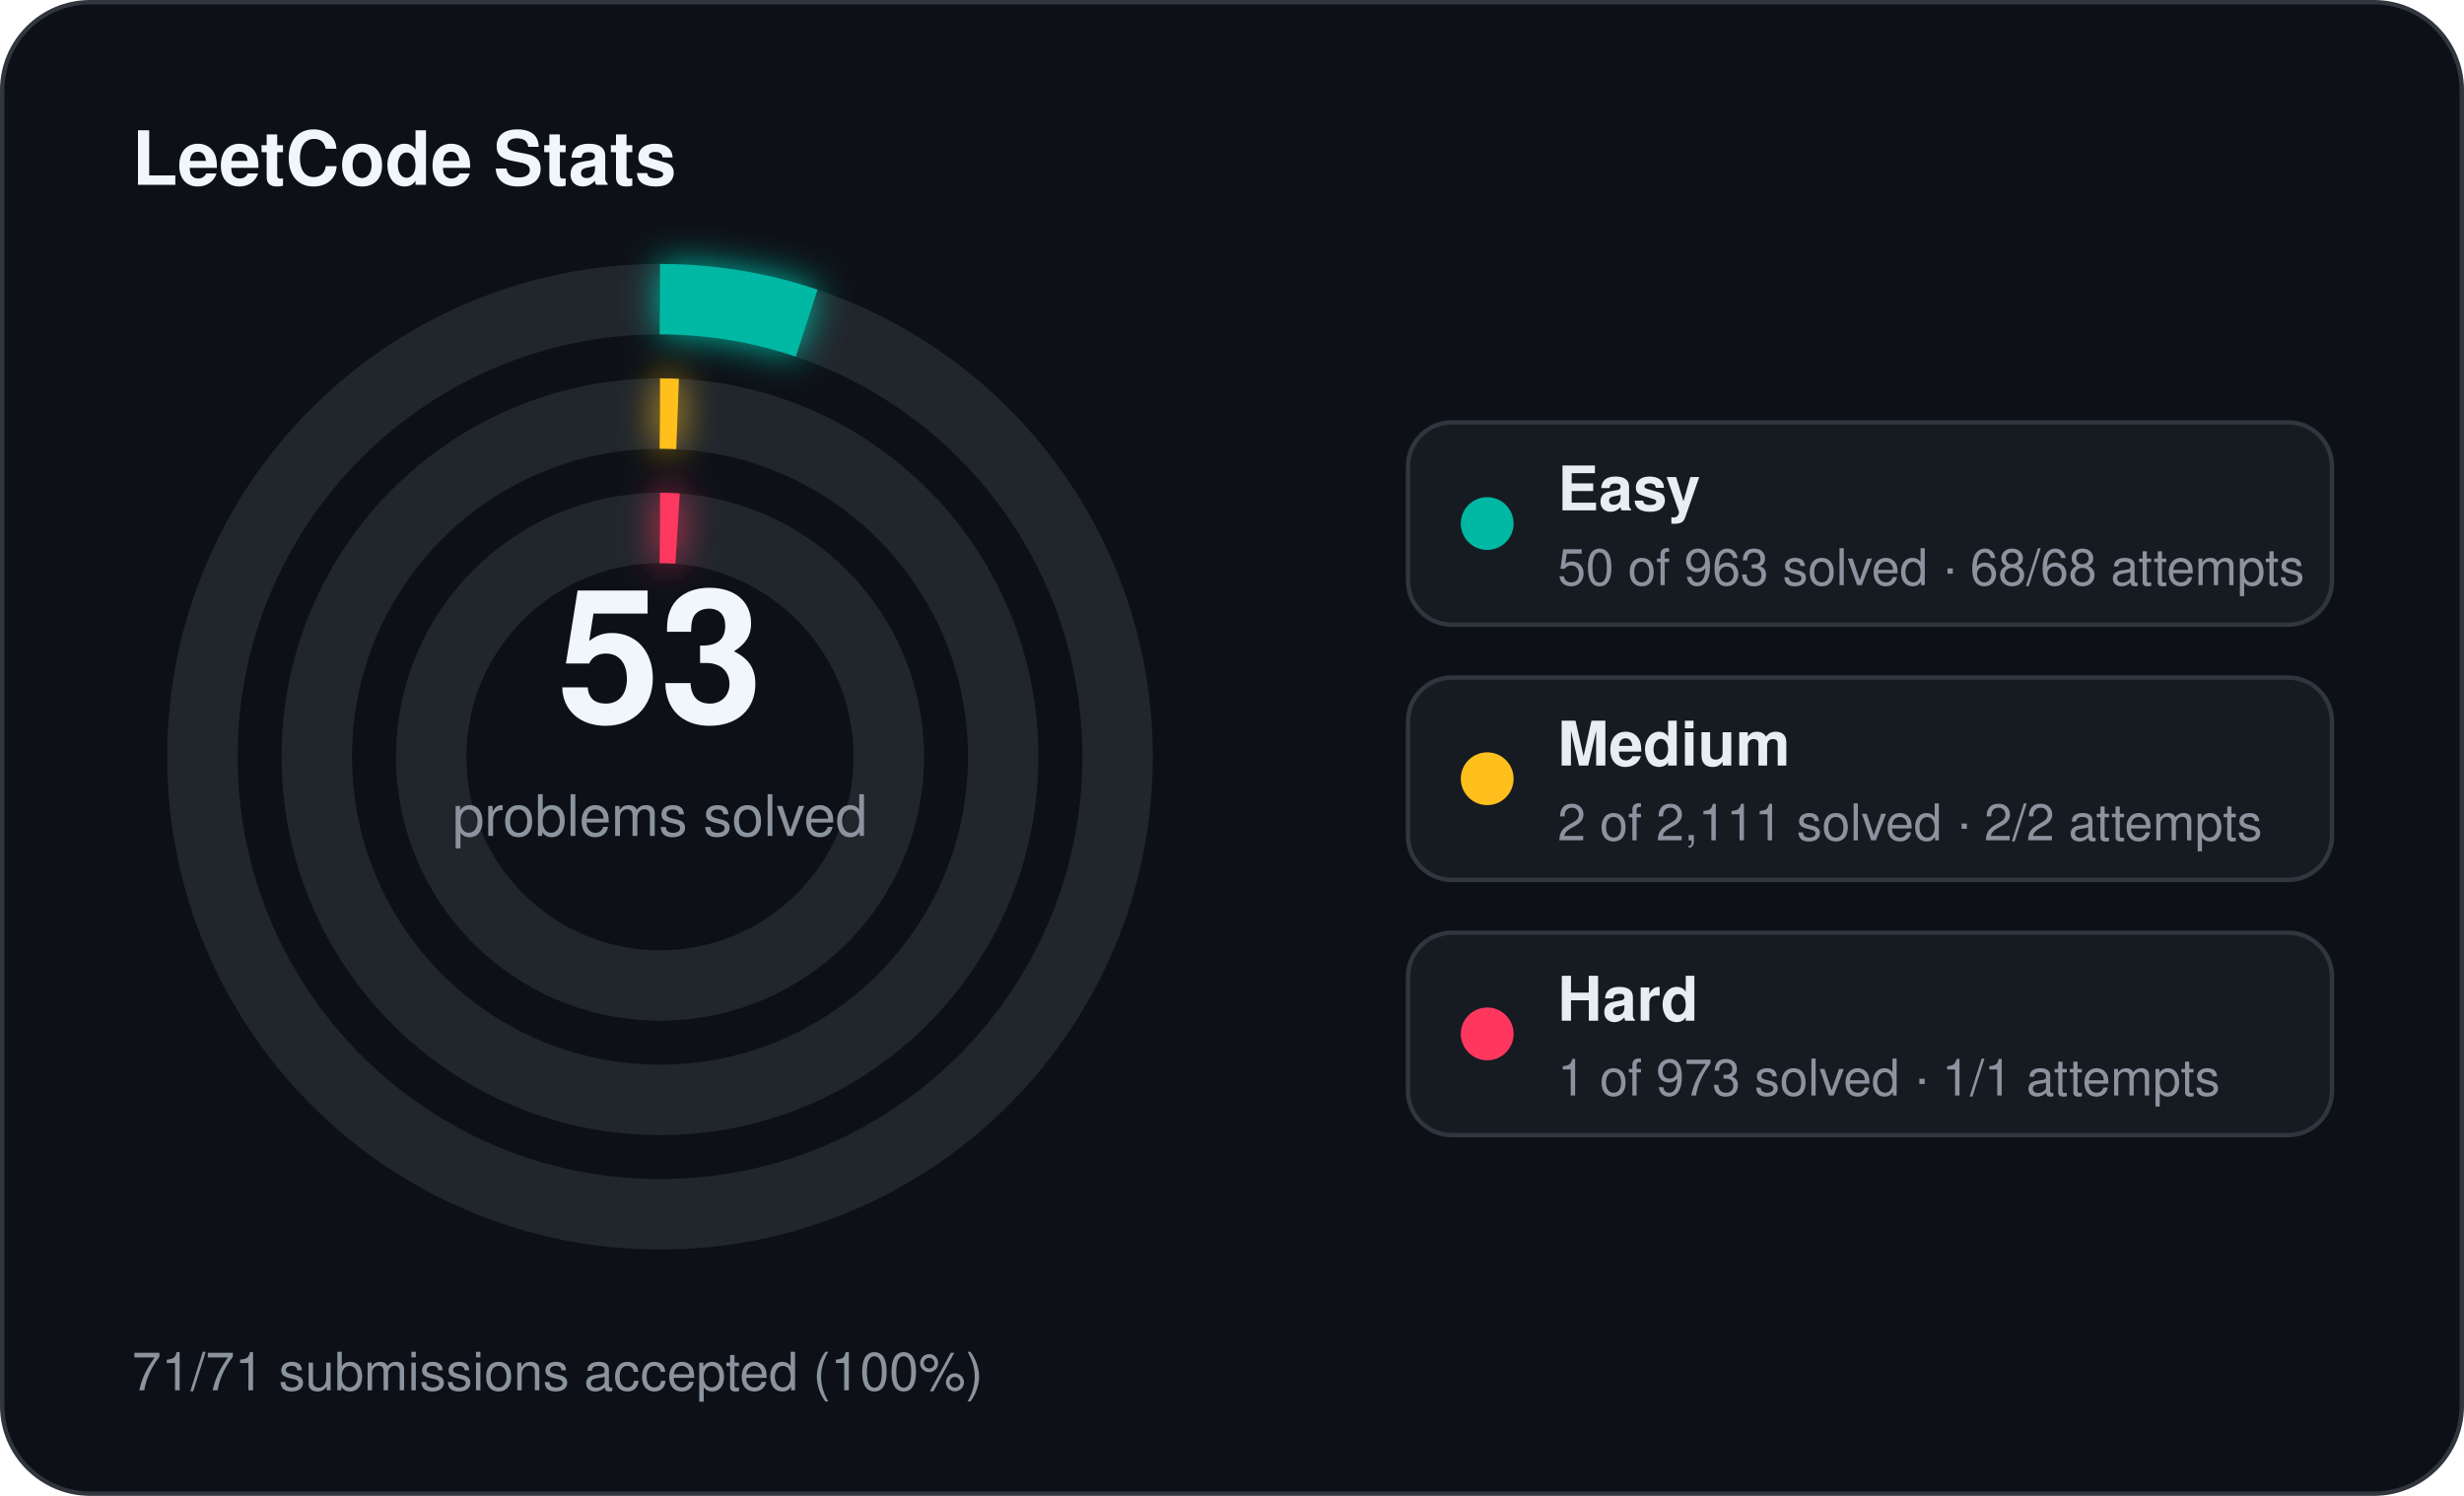
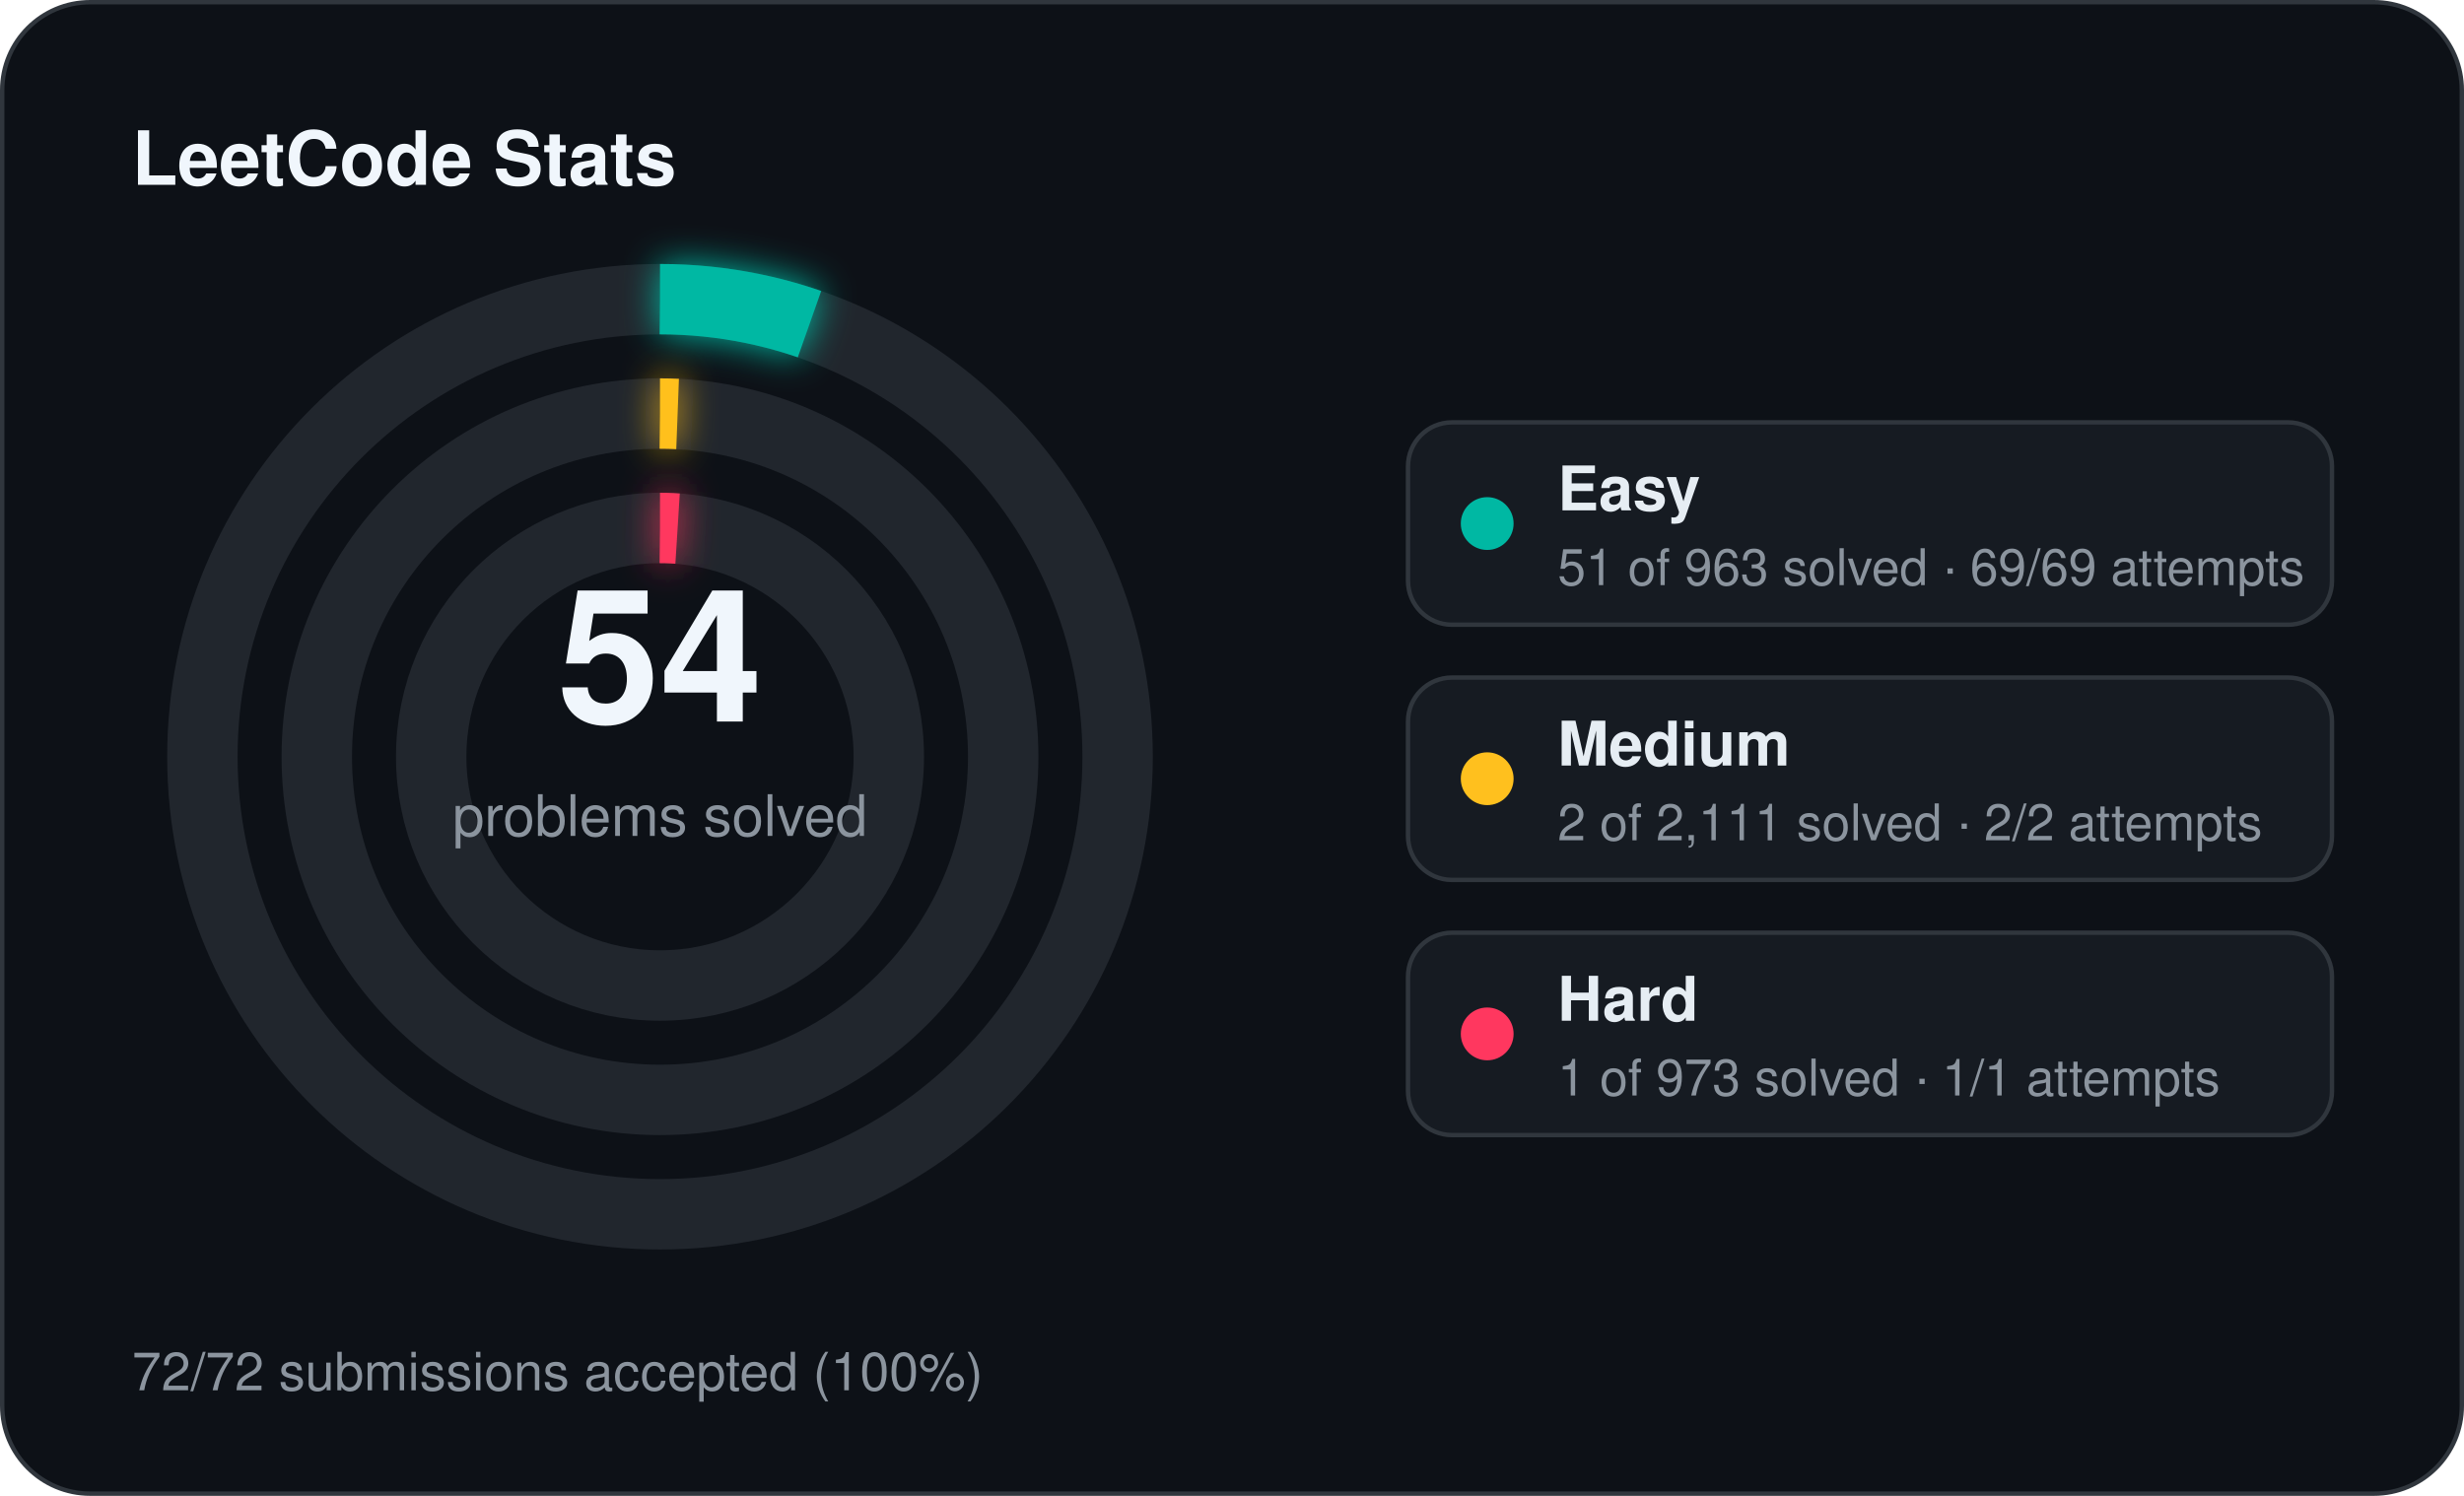
<svg xmlns="http://www.w3.org/2000/svg" width="560" height="340" viewBox="0 0 560 340">
  <defs>
    <filter id="stats-glow" x="-60%" y="-60%" width="220%" height="220%">
      <feGaussianBlur stdDeviation="4" result="blur" />
      <feMerge>
        <feMergeNode in="blur" />
        <feMergeNode in="SourceGraphic" />
      </feMerge>
    </filter>
  </defs>
  <rect x="0.5" y="0.5" width="559" height="339" rx="20" fill="#0d1117" stroke="#30363d" stroke-width="1" />
  <text x="30" y="42" fill="#f0f6fc" font-family="Segoe UI, Helvetica, Arial, sans-serif" font-size="17" font-weight="700">LeetCode Stats</text>
  <circle cx="150" cy="172" r="104" fill="none" stroke="#21262d" stroke-width="16" />
-   <circle cx="150" cy="172" r="104" fill="none" stroke="#00b8a3" stroke-width="16" stroke-linecap="butt" stroke-dasharray="33.93 653.45" transform="rotate(-90 150 172)" filter="url(#stats-glow)" />
+   <circle cx="150" cy="172" r="104" fill="none" stroke="#00b8a3" stroke-width="16" stroke-linecap="butt" stroke-dasharray="34.61 653.45" transform="rotate(-90 150 172)" filter="url(#stats-glow)" />
  <circle cx="150" cy="172" r="78" fill="none" stroke="#21262d" stroke-width="16" />
  <circle cx="150" cy="172" r="78" fill="none" stroke="#ffc01e" stroke-width="16" stroke-linecap="butt" stroke-dasharray="4.00 490.09" transform="rotate(-90 150 172)" filter="url(#stats-glow)" />
  <circle cx="150" cy="172" r="52" fill="none" stroke="#21262d" stroke-width="16" />
  <circle cx="150" cy="172" r="52" fill="none" stroke="#ff375f" stroke-width="16" stroke-linecap="butt" stroke-dasharray="4.00 326.73" transform="rotate(-90 150 172)" filter="url(#stats-glow)" />
-   <text x="150" y="164" text-anchor="middle" fill="#f0f6fc" font-family="Segoe UI, Helvetica, Arial, sans-serif" font-size="42" font-weight="700">53</text>
+   <text x="150" y="164" text-anchor="middle" fill="#f0f6fc" font-family="Segoe UI, Helvetica, Arial, sans-serif" font-size="42" font-weight="700">54</text>
  <text x="150" y="190" text-anchor="middle" fill="#8b949e" font-family="Segoe UI, Helvetica, Arial, sans-serif" font-size="13">problems solved</text>
  <rect x="320" y="96" width="210" height="46" rx="10" fill="#161b22" stroke="#30363d" stroke-width="1" />
  <circle cx="338" cy="119" r="6" fill="#00b8a3" />
  <text x="354" y="116" fill="#e6edf3" font-family="Segoe UI, Helvetica, Arial, sans-serif" font-size="14" font-weight="600">Easy</text>
-   <text x="354" y="133" fill="#8b949e" font-family="Segoe UI, Helvetica, Arial, sans-serif" font-size="11.5">50 of 963 solved · 68/68 attempts</text>
+   <text x="354" y="133" fill="#8b949e" font-family="Segoe UI, Helvetica, Arial, sans-serif" font-size="11.5">51 of 963 solved · 69/69 attempts</text>
  <rect x="320" y="154" width="210" height="46" rx="10" fill="#161b22" stroke="#30363d" stroke-width="1" />
  <circle cx="338" cy="177" r="6" fill="#ffc01e" />
  <text x="354" y="174" fill="#e6edf3" font-family="Segoe UI, Helvetica, Arial, sans-serif" font-size="14" font-weight="600">Medium</text>
  <text x="354" y="191" fill="#8b949e" font-family="Segoe UI, Helvetica, Arial, sans-serif" font-size="11.5">2 of 2,111 solved · 2/2 attempts</text>
  <rect x="320" y="212" width="210" height="46" rx="10" fill="#161b22" stroke="#30363d" stroke-width="1" />
  <circle cx="338" cy="235" r="6" fill="#ff375f" />
  <text x="354" y="232" fill="#e6edf3" font-family="Segoe UI, Helvetica, Arial, sans-serif" font-size="14" font-weight="600">Hard</text>
  <text x="354" y="249" fill="#8b949e" font-family="Segoe UI, Helvetica, Arial, sans-serif" font-size="11.5">1 of 973 solved · 1/1 attempts</text>
-   <text x="30" y="316" fill="#8b949e" font-family="Segoe UI, Helvetica, Arial, sans-serif" font-size="12">71/71 submissions accepted (100%)</text>
+   <text x="30" y="316" fill="#8b949e" font-family="Segoe UI, Helvetica, Arial, sans-serif" font-size="12">72/72 submissions accepted (100%)</text>
</svg>
